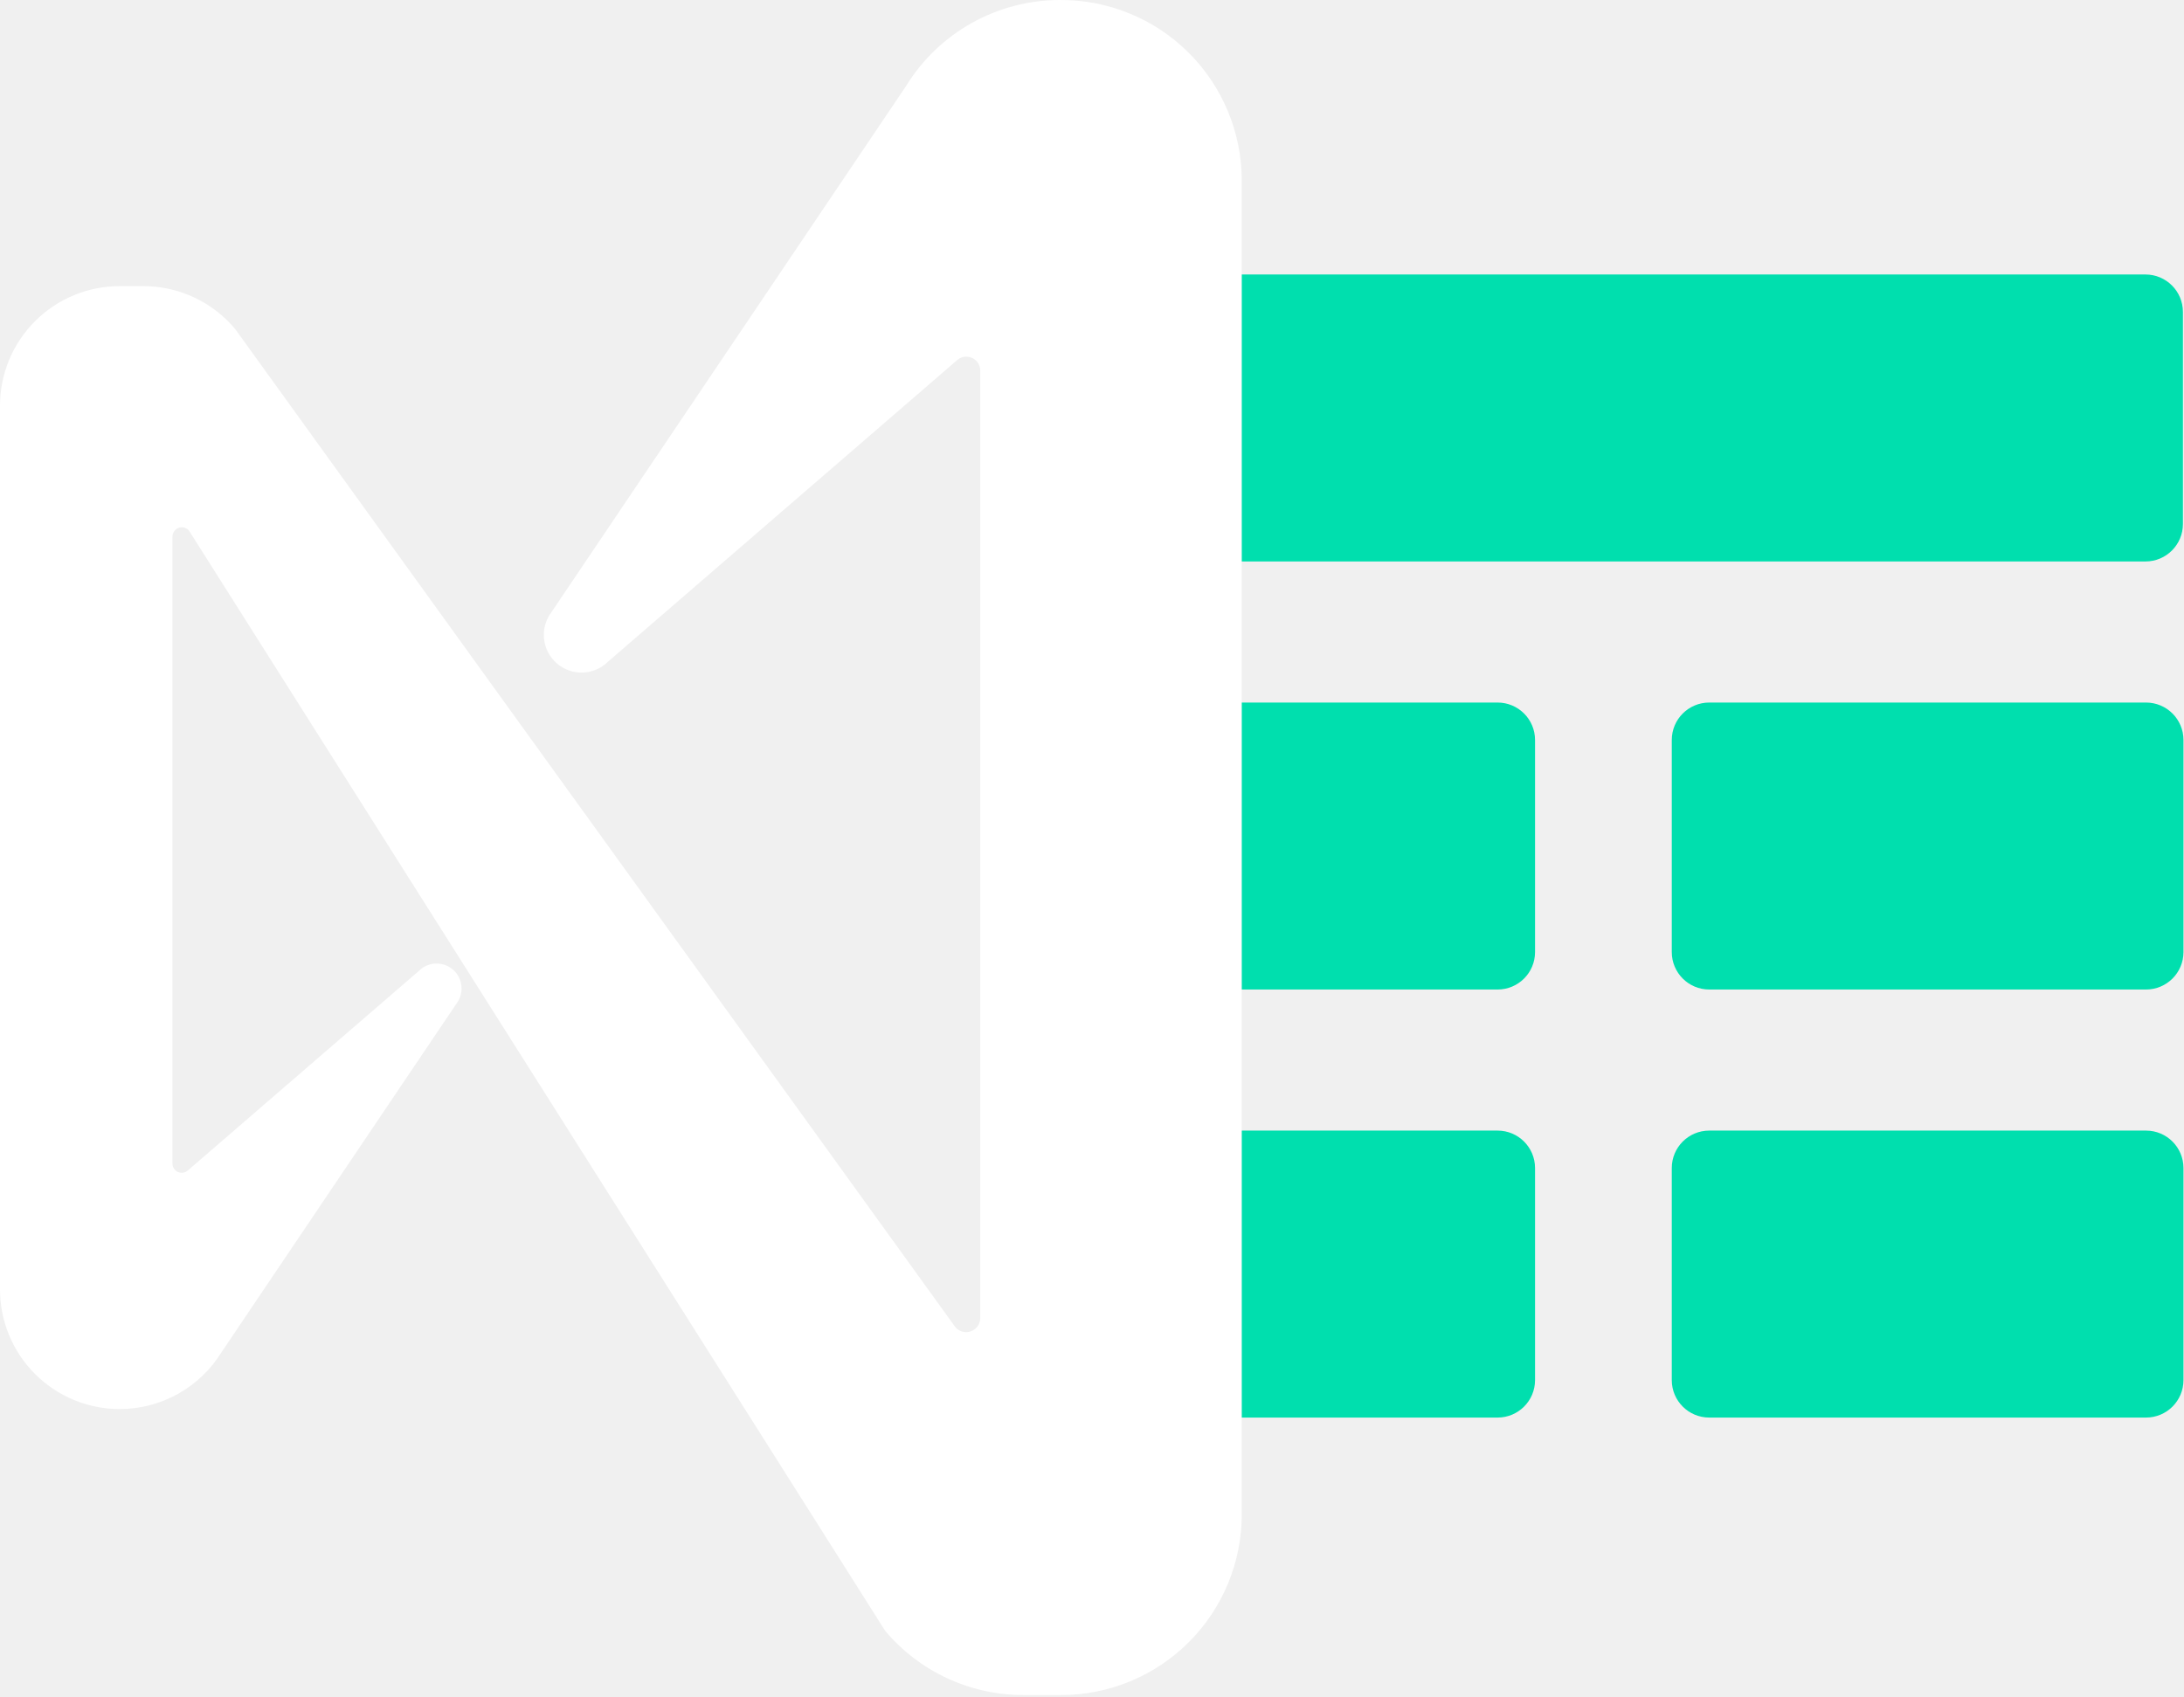
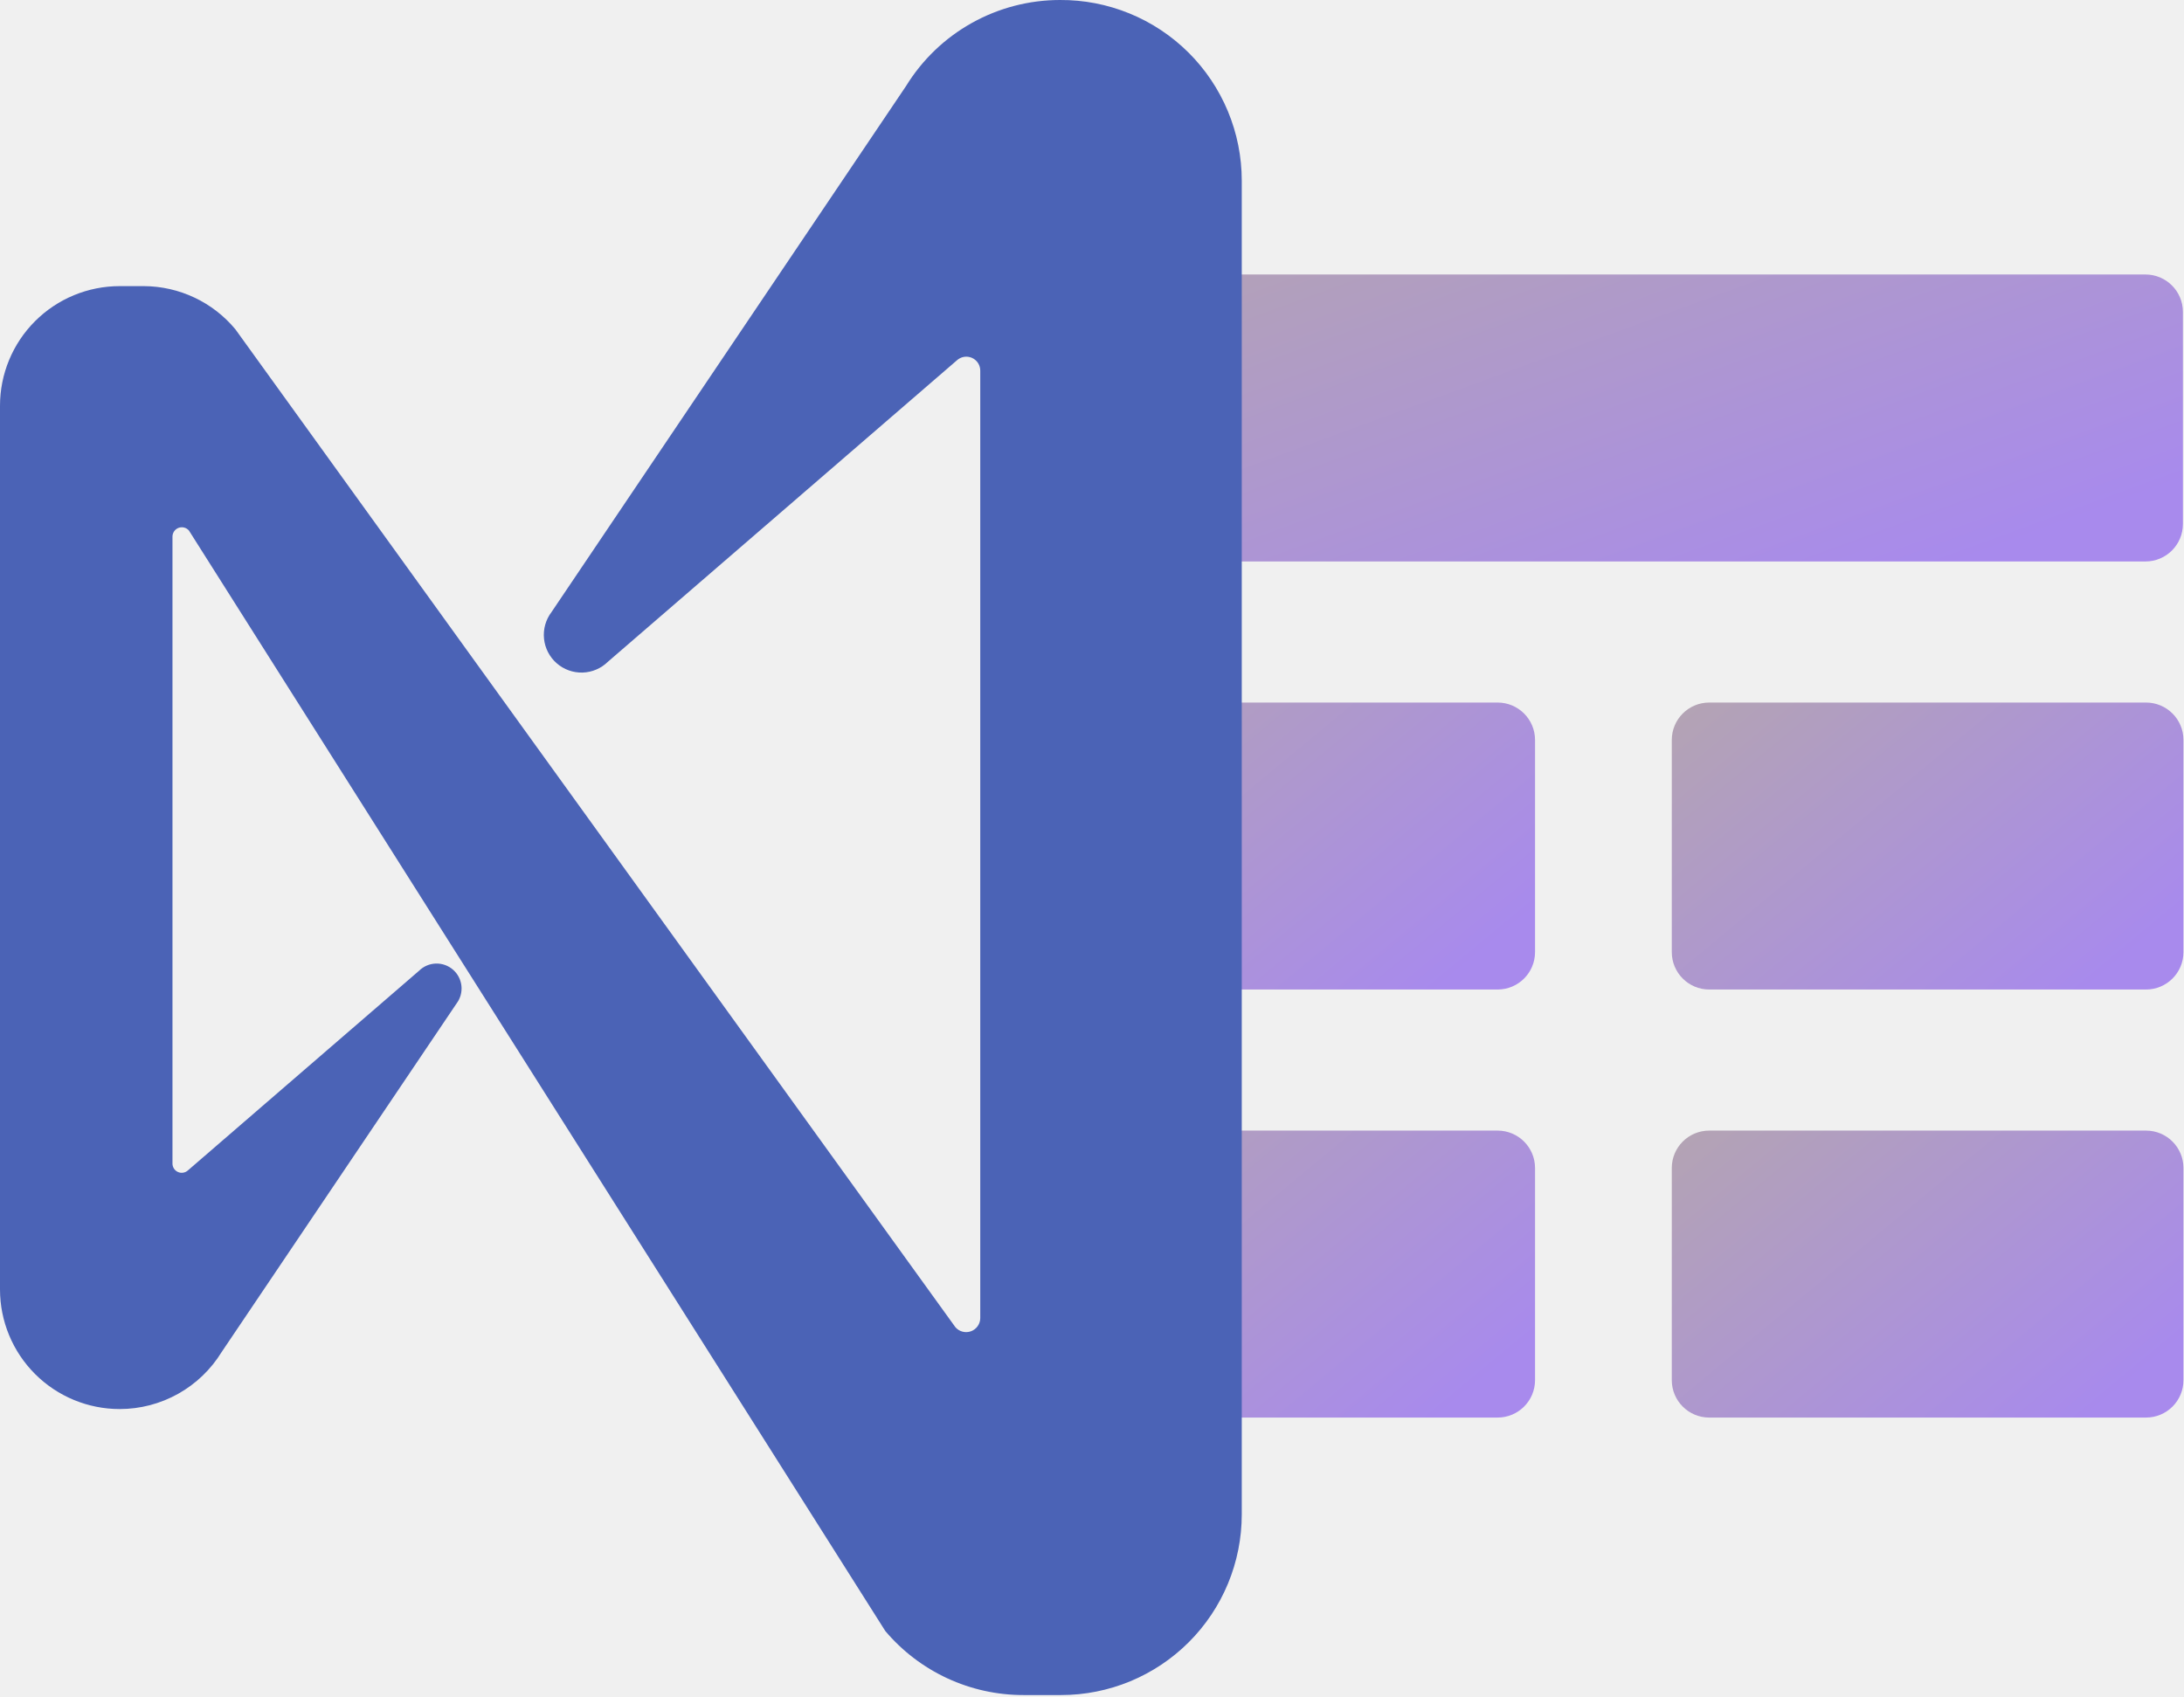
<svg xmlns="http://www.w3.org/2000/svg" width="175" height="136" viewBox="0 0 175 136" fill="none">
-   <g fill="#00DFAE">
-     <rect x="82" y="22" width="92.913" height="23" rx="3" />
-     <rect x="82" y="56.307" width="41" height="23" rx="3" />
-     <rect x="133.957" y="56.307" width="41" height="23" rx="3" />
-     <rect x="82" y="90.614" width="41" height="23" rx="3" />
-     <rect x="133.957" y="90.614" width="41" height="23" rx="3" />
-     <path fill="#FFFFFF" d="M72.598 6.899L44.186 49.064C43.726 49.672 43.513 50.433 43.591 51.192C43.668 51.951 44.03 52.653 44.604 53.156C45.178 53.659 45.921 53.926 46.684 53.904C47.446 53.881 48.172 53.57 48.715 53.034L76.674 28.88C76.835 28.732 77.036 28.635 77.252 28.6C77.468 28.566 77.69 28.595 77.889 28.685C78.088 28.775 78.257 28.922 78.374 29.107C78.49 29.291 78.55 29.507 78.546 29.725V105.646C78.544 105.876 78.471 106.1 78.338 106.289C78.205 106.477 78.017 106.62 77.801 106.699C77.584 106.777 77.349 106.788 77.126 106.729C76.903 106.671 76.703 106.545 76.553 106.37L18.86 26.392C17.966 25.316 16.848 24.449 15.583 23.852C14.319 23.254 12.939 22.94 11.54 22.932H9.59C7.047 22.932 4.607 23.942 2.809 25.741C1.01 27.539 0 29.979 0 32.522V103.342C0 105.885 1.01 108.325 2.809 110.123C4.607 111.922 7.047 112.932 9.59 112.932C11.229 112.932 12.84 112.512 14.271 111.712C15.701 110.912 16.902 109.758 17.76 108.362L36.58 80.432C36.885 80.029 37.026 79.525 36.975 79.022C36.923 78.519 36.684 78.055 36.303 77.721C35.923 77.388 35.431 77.211 34.926 77.226C34.421 77.241 33.94 77.447 33.58 77.802L15.06 93.802C14.953 93.9 14.82 93.964 14.677 93.987C14.534 94.01 14.387 93.991 14.255 93.931C14.123 93.871 14.012 93.774 13.934 93.652C13.857 93.529 13.817 93.387 13.82 93.242V43.002C13.822 42.849 13.87 42.701 13.958 42.576C14.046 42.451 14.17 42.357 14.314 42.304C14.457 42.252 14.613 42.245 14.761 42.284C14.909 42.323 15.041 42.406 15.14 42.522L70.937 130.721C72.297 132.33 73.992 133.623 75.903 134.51C77.815 135.396 79.896 135.855 82.003 135.854H85.022C86.924 135.854 88.806 135.479 90.563 134.752C92.319 134.024 93.915 132.958 95.26 131.613C96.604 130.269 97.67 128.673 98.398 126.917C99.126 125.16 99.5 123.277 99.5 121.376V14.478C99.5 12.569 99.123 10.679 98.389 8.917C97.656 7.154 96.582 5.554 95.228 4.208C93.874 2.863 92.267 1.798 90.5 1.076C88.733 0.354 86.841 -0.012 84.932 0C82.458 0.001 80.025 0.635 77.866 1.843C75.707 3.05 73.893 4.791 72.598 6.899Z" />
+   <g clip-path="url(#clip0_35_41)">
+     <rect x="82" y="22" width="92.913" height="23" rx="3" fill="url(#paint0_linear_35_41)" />
+     <rect x="82" y="56.307" width="41" height="23" rx="3" fill="url(#paint1_linear_35_41)" />
+     <rect x="133.957" y="56.307" width="41" height="23" rx="3" fill="url(#paint2_linear_35_41)" />
+     <rect x="82" y="90.614" width="41" height="23" rx="3" fill="url(#paint3_linear_35_41)" />
+     <rect x="133.957" y="90.614" width="41" height="23" rx="3" fill="url(#paint4_linear_35_41)" />
  </g>
+   <path d="M72.598 6.899L44.186 49.064C43.726 49.672 43.513 50.433 43.591 51.192C43.668 51.951 44.03 52.653 44.604 53.156C45.178 53.659 45.921 53.926 46.684 53.904C47.446 53.881 48.172 53.57 48.715 53.034L76.674 28.88C76.835 28.732 77.036 28.635 77.252 28.6C77.468 28.566 77.69 28.595 77.889 28.685C78.088 28.775 78.257 28.922 78.374 29.107C78.49 29.291 78.55 29.507 78.546 29.725V105.646C78.544 105.876 78.471 106.1 78.338 106.289C78.205 106.477 78.017 106.62 77.801 106.699C77.584 106.777 77.349 106.788 77.126 106.729C76.903 106.671 76.703 106.545 76.553 106.37L18.86 26.392C17.966 25.316 16.848 24.449 15.583 23.852C14.319 23.254 12.939 22.94 11.54 22.932H9.59C7.047 22.932 4.607 23.942 2.809 25.741C1.01 27.539 0 29.979 0 32.522V103.342C0 105.885 1.01 108.325 2.809 110.123C4.607 111.922 7.047 112.932 9.59 112.932C11.229 112.932 12.84 112.512 14.271 111.712C15.701 110.912 16.902 109.758 17.76 108.362L36.58 80.432C36.885 80.029 37.026 79.525 36.975 79.022C36.923 78.519 36.684 78.055 36.303 77.721C35.923 77.388 35.431 77.211 34.926 77.226C34.421 77.241 33.94 77.447 33.58 77.802L15.06 93.802C14.953 93.9 14.82 93.964 14.677 93.987C14.534 94.01 14.387 93.991 14.255 93.931C14.123 93.871 14.012 93.774 13.934 93.652C13.857 93.529 13.817 93.387 13.82 93.242V43.002C13.822 42.849 13.87 42.701 13.958 42.576C14.046 42.451 14.17 42.357 14.314 42.304C14.457 42.252 14.613 42.245 14.761 42.284C14.909 42.323 15.041 42.406 15.14 42.522L70.937 130.721C72.297 132.33 73.992 133.623 75.903 134.51C77.815 135.396 79.896 135.855 82.003 135.854H85.022C86.924 135.854 88.806 135.479 90.563 134.752C92.319 134.024 93.915 132.958 95.26 131.613C96.604 130.269 97.67 128.673 98.398 126.917C99.126 125.16 99.5 123.277 99.5 121.376V14.478C99.5 12.569 99.123 10.679 98.389 8.917C97.656 7.154 96.582 5.554 95.228 4.208C93.874 2.863 92.267 1.798 90.5 1.076C88.733 0.354 86.841 -0.012 84.932 0C82.458 0.001 80.025 0.635 77.866 1.843C75.707 3.05 73.893 4.791 72.598 6.899Z" fill="#4B63B6" />
+   <defs>
+     <linearGradient id="paint0_linear_35_41" x1="-31.864" y1="-39.698" x2="17.825" y2="96.087" gradientUnits="userSpaceOnUse">
+       <stop stop-color="#CBD83B" />
+       <stop offset="1" stop-color="#A88AED" />
+     </linearGradient>
+     <linearGradient id="paint1_linear_35_41" x1="31.755" y1="-5.391" x2="107.409" y2="85.839" gradientUnits="userSpaceOnUse">
+       <stop stop-color="#CBD83B" />
+       <stop offset="1" stop-color="#A88AED" />
+     </linearGradient>
+     <linearGradient id="paint2_linear_35_41" x1="83.711" y1="-5.391" x2="159.366" y2="85.839" gradientUnits="userSpaceOnUse">
+       <stop stop-color="#CBD83B" />
+       <stop offset="1" stop-color="#A88AED" />
+     </linearGradient>
+     <linearGradient id="paint3_linear_35_41" x1="31.755" y1="28.916" x2="107.409" y2="120.146" gradientUnits="userSpaceOnUse">
+       <stop stop-color="#CBD83B" />
+       <stop offset="1" stop-color="#A88AED" />
+     </linearGradient>
+     <linearGradient id="paint4_linear_35_41" x1="83.711" y1="28.916" x2="159.366" y2="120.146" gradientUnits="userSpaceOnUse">
+       <stop stop-color="#CBD83B" />
+       <stop offset="1" stop-color="#A88AED" />
+     </linearGradient>
+     <clipPath id="clip0_35_41">
+       <rect width="91" height="121" fill="white" transform="translate(84 7)" />
+     </clipPath>
+   </defs>
</svg>
